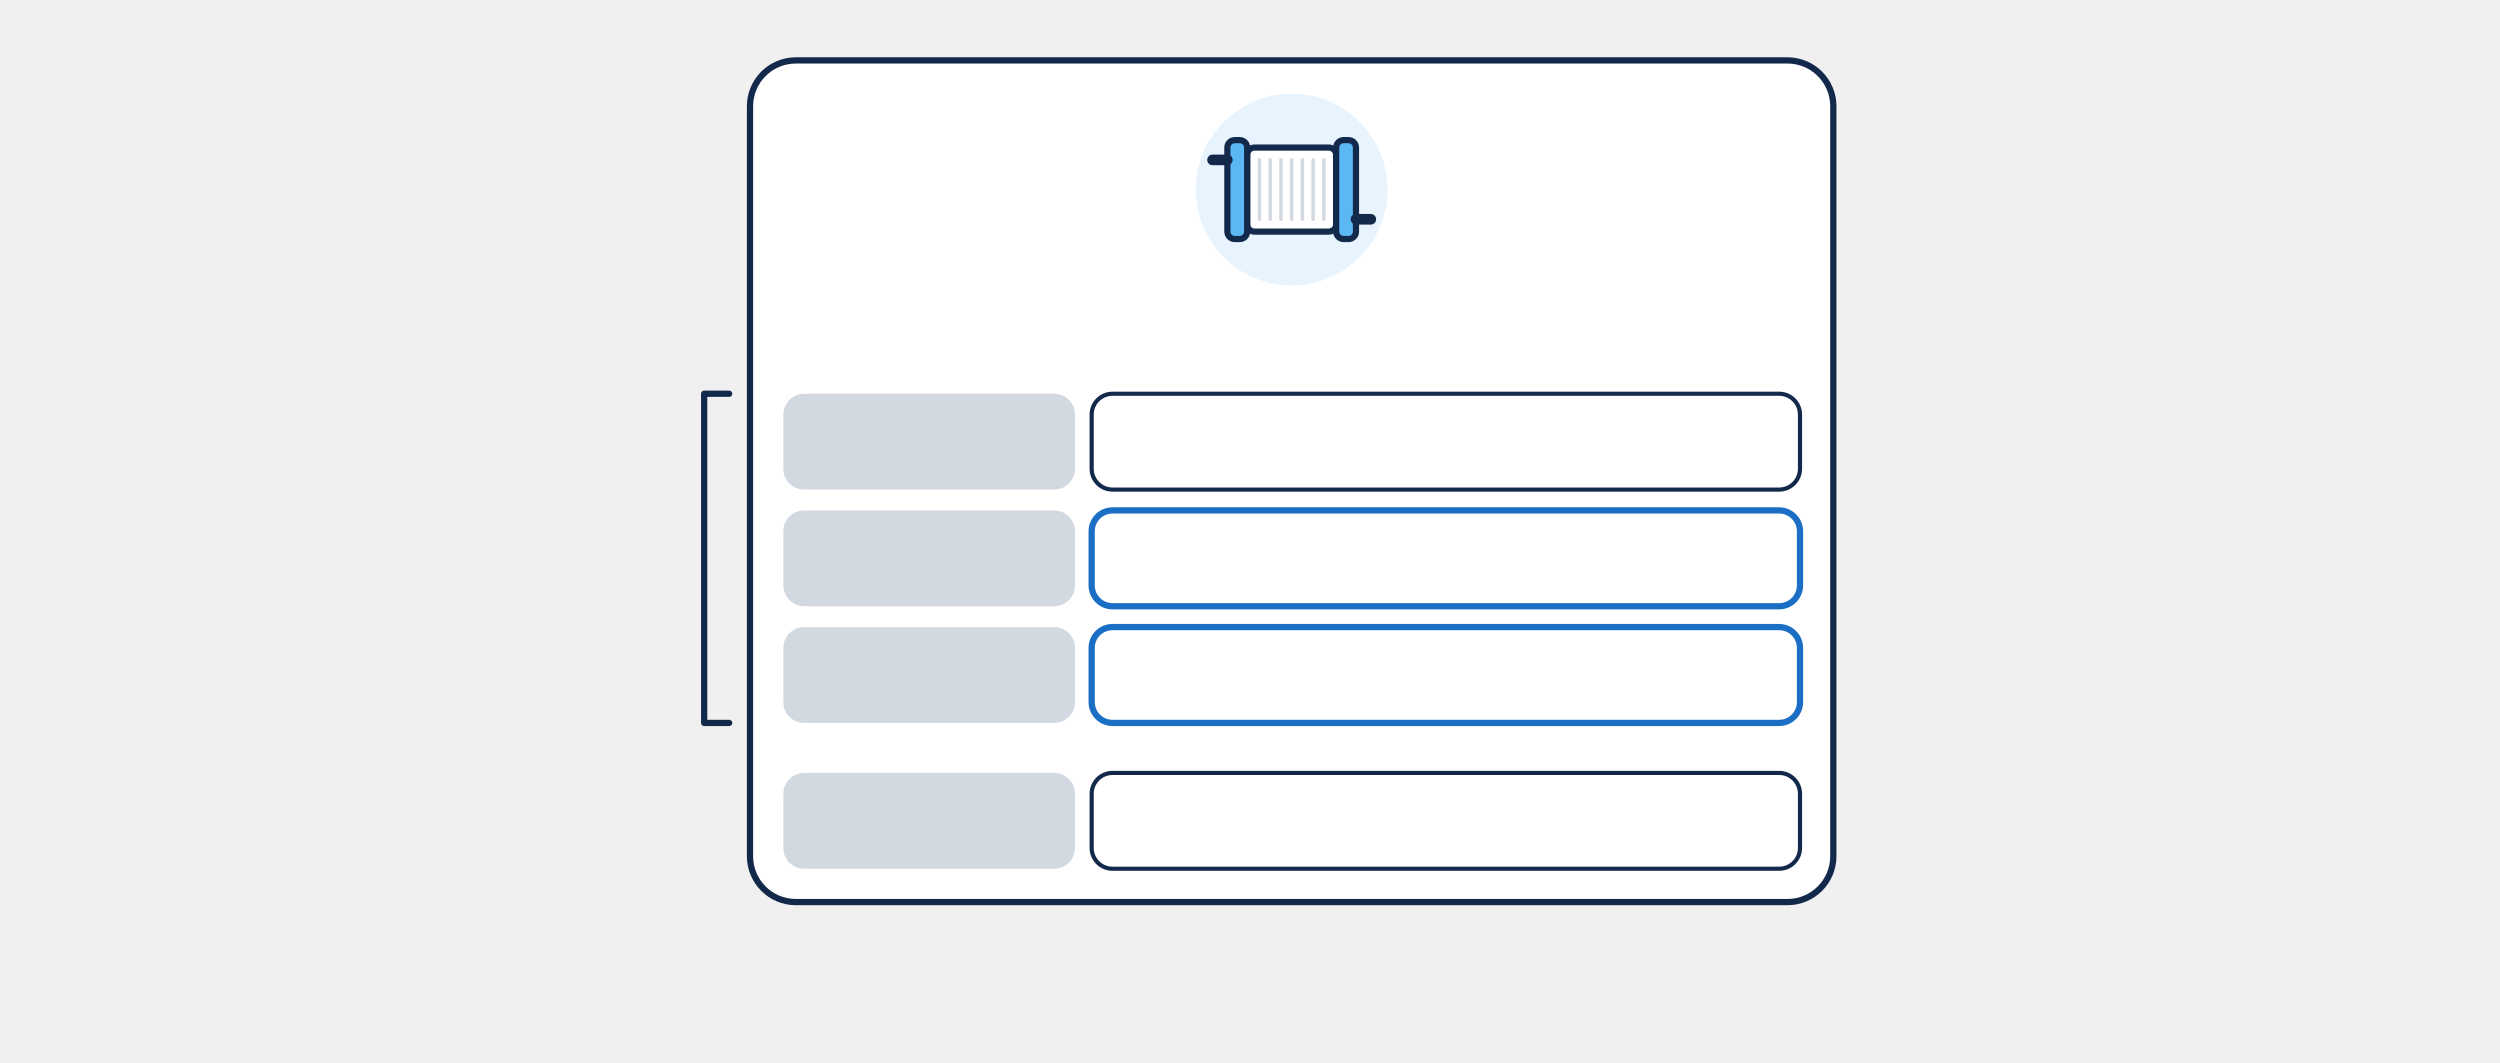
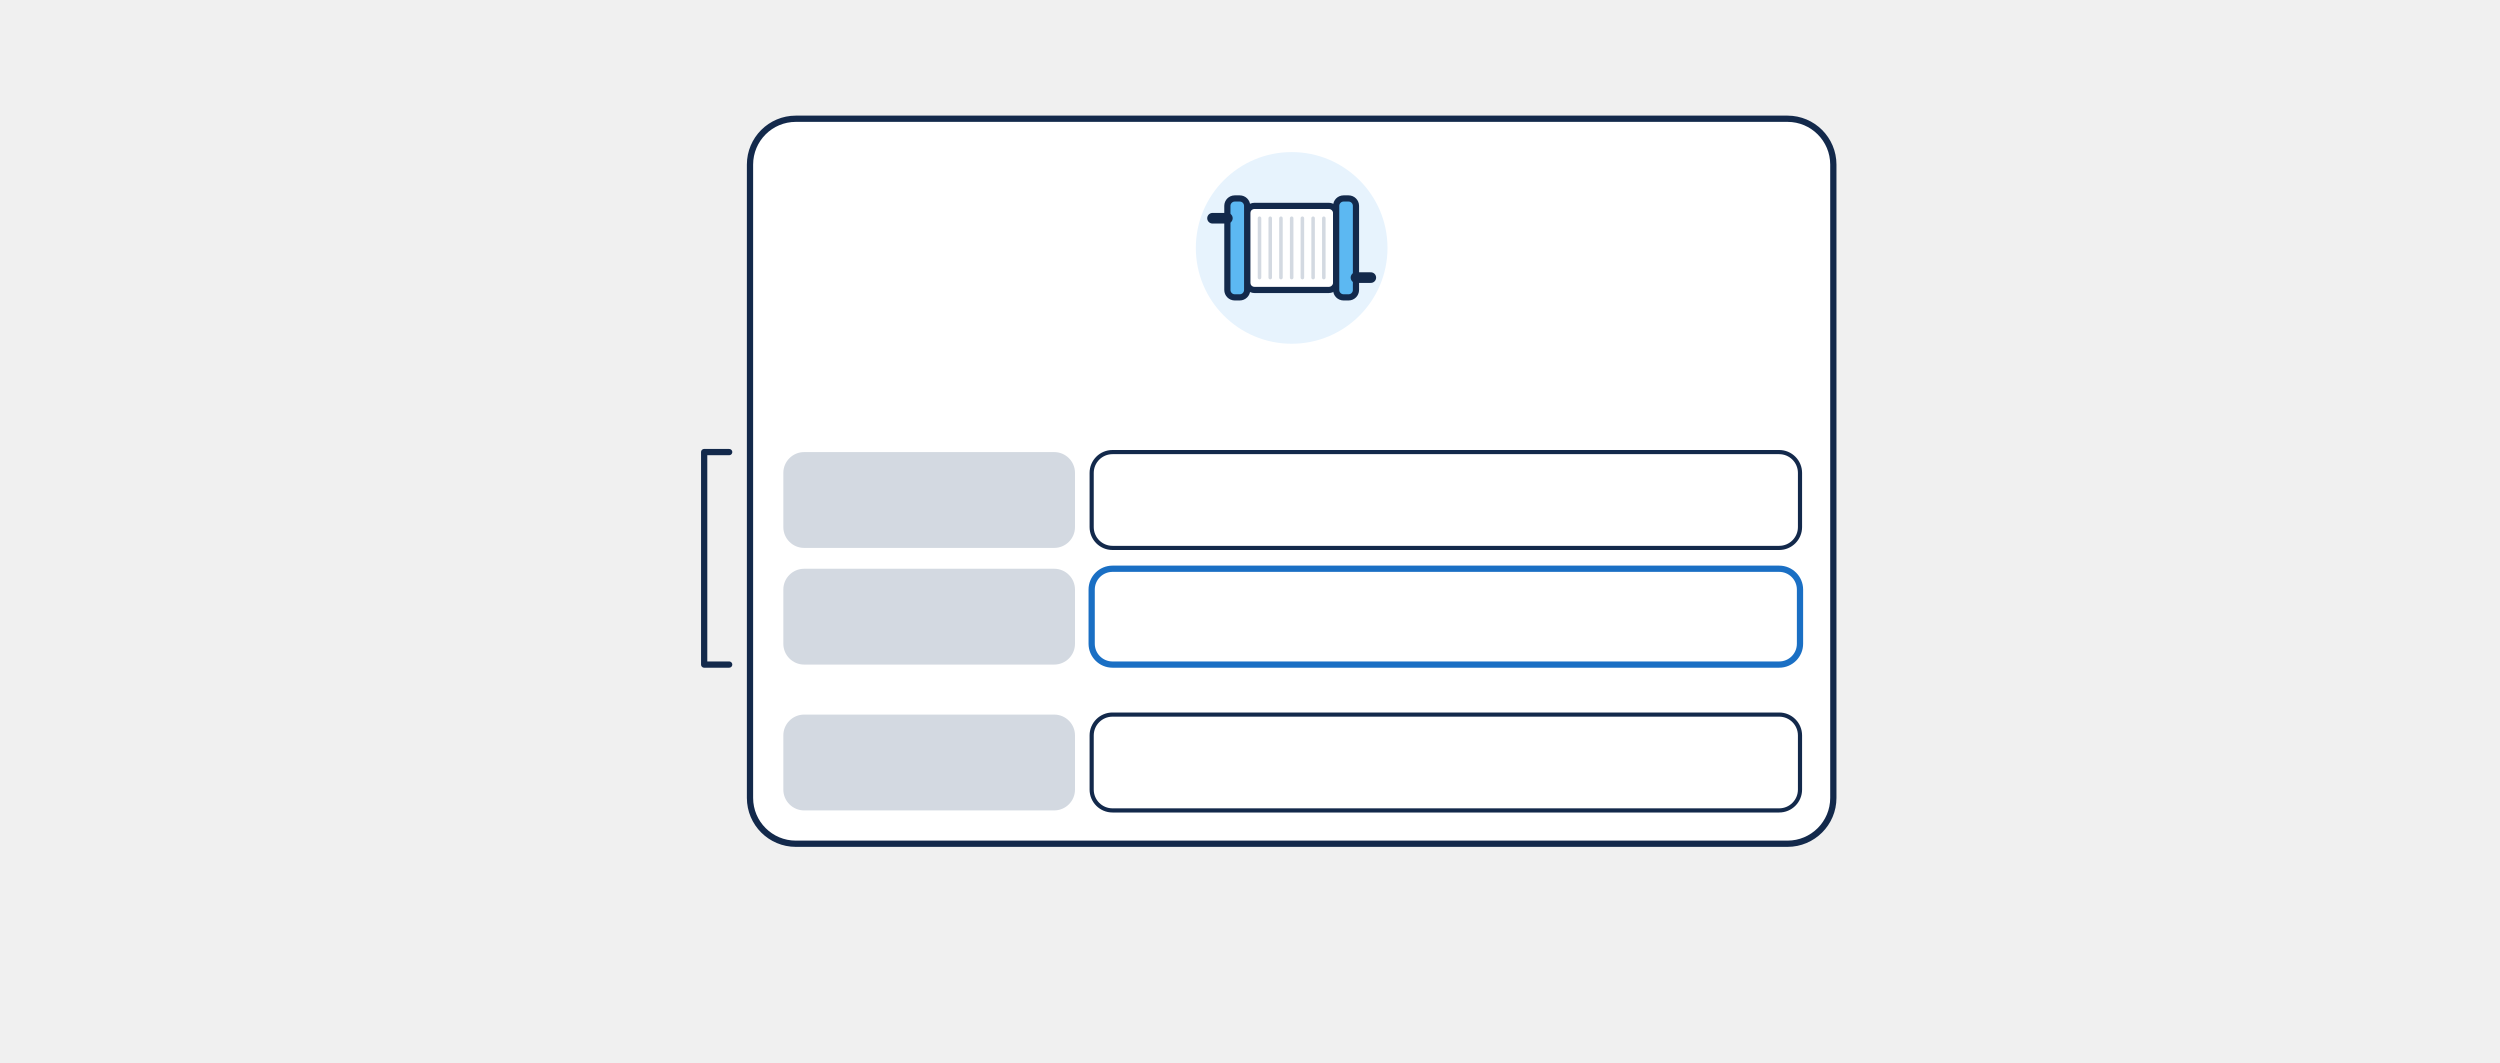
<svg xmlns="http://www.w3.org/2000/svg" viewBox="0 0 1200 510" width="1200" height="510">
-   <g transform="translate(0 29)">
-     <rect x="360.0" y="0" width="520" height="404" rx="22" ry="22" fill="#FFFFFF" stroke="#13294B" stroke-width="3" stroke-linecap="round" stroke-linejoin="round" />
+   <g transform="translate(0 57)">
+     <rect x="360.0" y="0" width="520" height="348" rx="22" ry="22" fill="#FFFFFF" stroke="#13294B" stroke-width="3" stroke-linecap="round" stroke-linejoin="round" />
    <circle cx="620" cy="62" r="46" fill="#E7F3FD" stroke="none" stroke-width="0" stroke-linecap="round" stroke-linejoin="round" />
    <g transform="translate(620 62) scale(0.5935484)">
      <rect x="-36" y="-34" width="72" height="68" rx="6" ry="6" fill="#FFFFFF" stroke="#13294B" stroke-width="5.01" stroke-linecap="round" stroke-linejoin="round" />
      <line x1="-26.0" y1="-24" x2="-26.0" y2="24" stroke="#D3D9E1" stroke-width="2.86" fill="none" stroke-linecap="round" stroke-linejoin="round" />
      <line x1="-17.333" y1="-24" x2="-17.333" y2="24" stroke="#D3D9E1" stroke-width="2.86" fill="none" stroke-linecap="round" stroke-linejoin="round" />
      <line x1="-8.667" y1="-24" x2="-8.667" y2="24" stroke="#D3D9E1" stroke-width="2.86" fill="none" stroke-linecap="round" stroke-linejoin="round" />
      <line x1="0.0" y1="-24" x2="0.0" y2="24" stroke="#D3D9E1" stroke-width="2.86" fill="none" stroke-linecap="round" stroke-linejoin="round" />
      <line x1="8.667" y1="-24" x2="8.667" y2="24" stroke="#D3D9E1" stroke-width="2.86" fill="none" stroke-linecap="round" stroke-linejoin="round" />
      <line x1="17.333" y1="-24" x2="17.333" y2="24" stroke="#D3D9E1" stroke-width="2.86" fill="none" stroke-linecap="round" stroke-linejoin="round" />
      <line x1="26.0" y1="-24" x2="26.0" y2="24" stroke="#D3D9E1" stroke-width="2.86" fill="none" stroke-linecap="round" stroke-linejoin="round" />
      <rect x="-52" y="-40" width="16" height="80" rx="6" ry="6" fill="#5CB8F2" stroke="#13294B" stroke-width="5.01" stroke-linecap="round" stroke-linejoin="round" />
      <rect x="36" y="-40" width="16" height="80" rx="6" ry="6" fill="#5CB8F2" stroke="#13294B" stroke-width="5.01" stroke-linecap="round" stroke-linejoin="round" />
      <line x1="-52" y1="-24" x2="-64" y2="-24" stroke="#13294B" stroke-width="8.59" fill="none" stroke-linecap="round" stroke-linejoin="round" />
      <line x1="52" y1="24" x2="64" y2="24" stroke="#13294B" stroke-width="8.59" fill="none" stroke-linecap="round" stroke-linejoin="round" />
    </g>
    <rect x="376.0" y="160" width="140" height="46" rx="10" ry="10" fill="#D3D9E1" stroke="none" stroke-width="0" stroke-linecap="round" stroke-linejoin="round" />
    <rect x="524.0" y="160" width="340" height="46" rx="10" ry="10" fill="#FFFFFF" stroke="#13294B" stroke-width="2" stroke-linecap="round" stroke-linejoin="round" />
    <rect x="376.0" y="216" width="140" height="46" rx="10" ry="10" fill="#D3D9E1" stroke="none" stroke-width="0" stroke-linecap="round" stroke-linejoin="round" />
    <rect x="524.0" y="216" width="340" height="46" rx="10" ry="10" fill="#FFFFFF" stroke="#1A6FC4" stroke-width="3" stroke-linecap="round" stroke-linejoin="round" />
-     <rect x="376.0" y="272" width="140" height="46" rx="10" ry="10" fill="#D3D9E1" stroke="none" stroke-width="0" stroke-linecap="round" stroke-linejoin="round" />
-     <rect x="524.0" y="272" width="340" height="46" rx="10" ry="10" fill="#FFFFFF" stroke="#1A6FC4" stroke-width="3" stroke-linecap="round" stroke-linejoin="round" />
-     <path d="M 350.0,160 L 338.0,160 L 338.0,318 L 350.0,318" stroke="#13294B" stroke-width="3" fill="none" stroke-linecap="round" stroke-linejoin="round" />
-     <rect x="376.0" y="342" width="140" height="46" rx="10" ry="10" fill="#D3D9E1" stroke="none" stroke-width="0" stroke-linecap="round" stroke-linejoin="round" />
-     <rect x="524.0" y="342" width="340" height="46" rx="10" ry="10" fill="#FFFFFF" stroke="#13294B" stroke-width="2" stroke-linecap="round" stroke-linejoin="round" />
+     <path d="M 350.0,160 L 338.0,160 L 338.0,262 L 350.0,262" stroke="#13294B" stroke-width="3" fill="none" stroke-linecap="round" stroke-linejoin="round" />
+     <rect x="376.0" y="286" width="140" height="46" rx="10" ry="10" fill="#D3D9E1" stroke="none" stroke-width="0" stroke-linecap="round" stroke-linejoin="round" />
+     <rect x="524.0" y="286" width="340" height="46" rx="10" ry="10" fill="#FFFFFF" stroke="#13294B" stroke-width="2" stroke-linecap="round" stroke-linejoin="round" />
  </g>
</svg>
